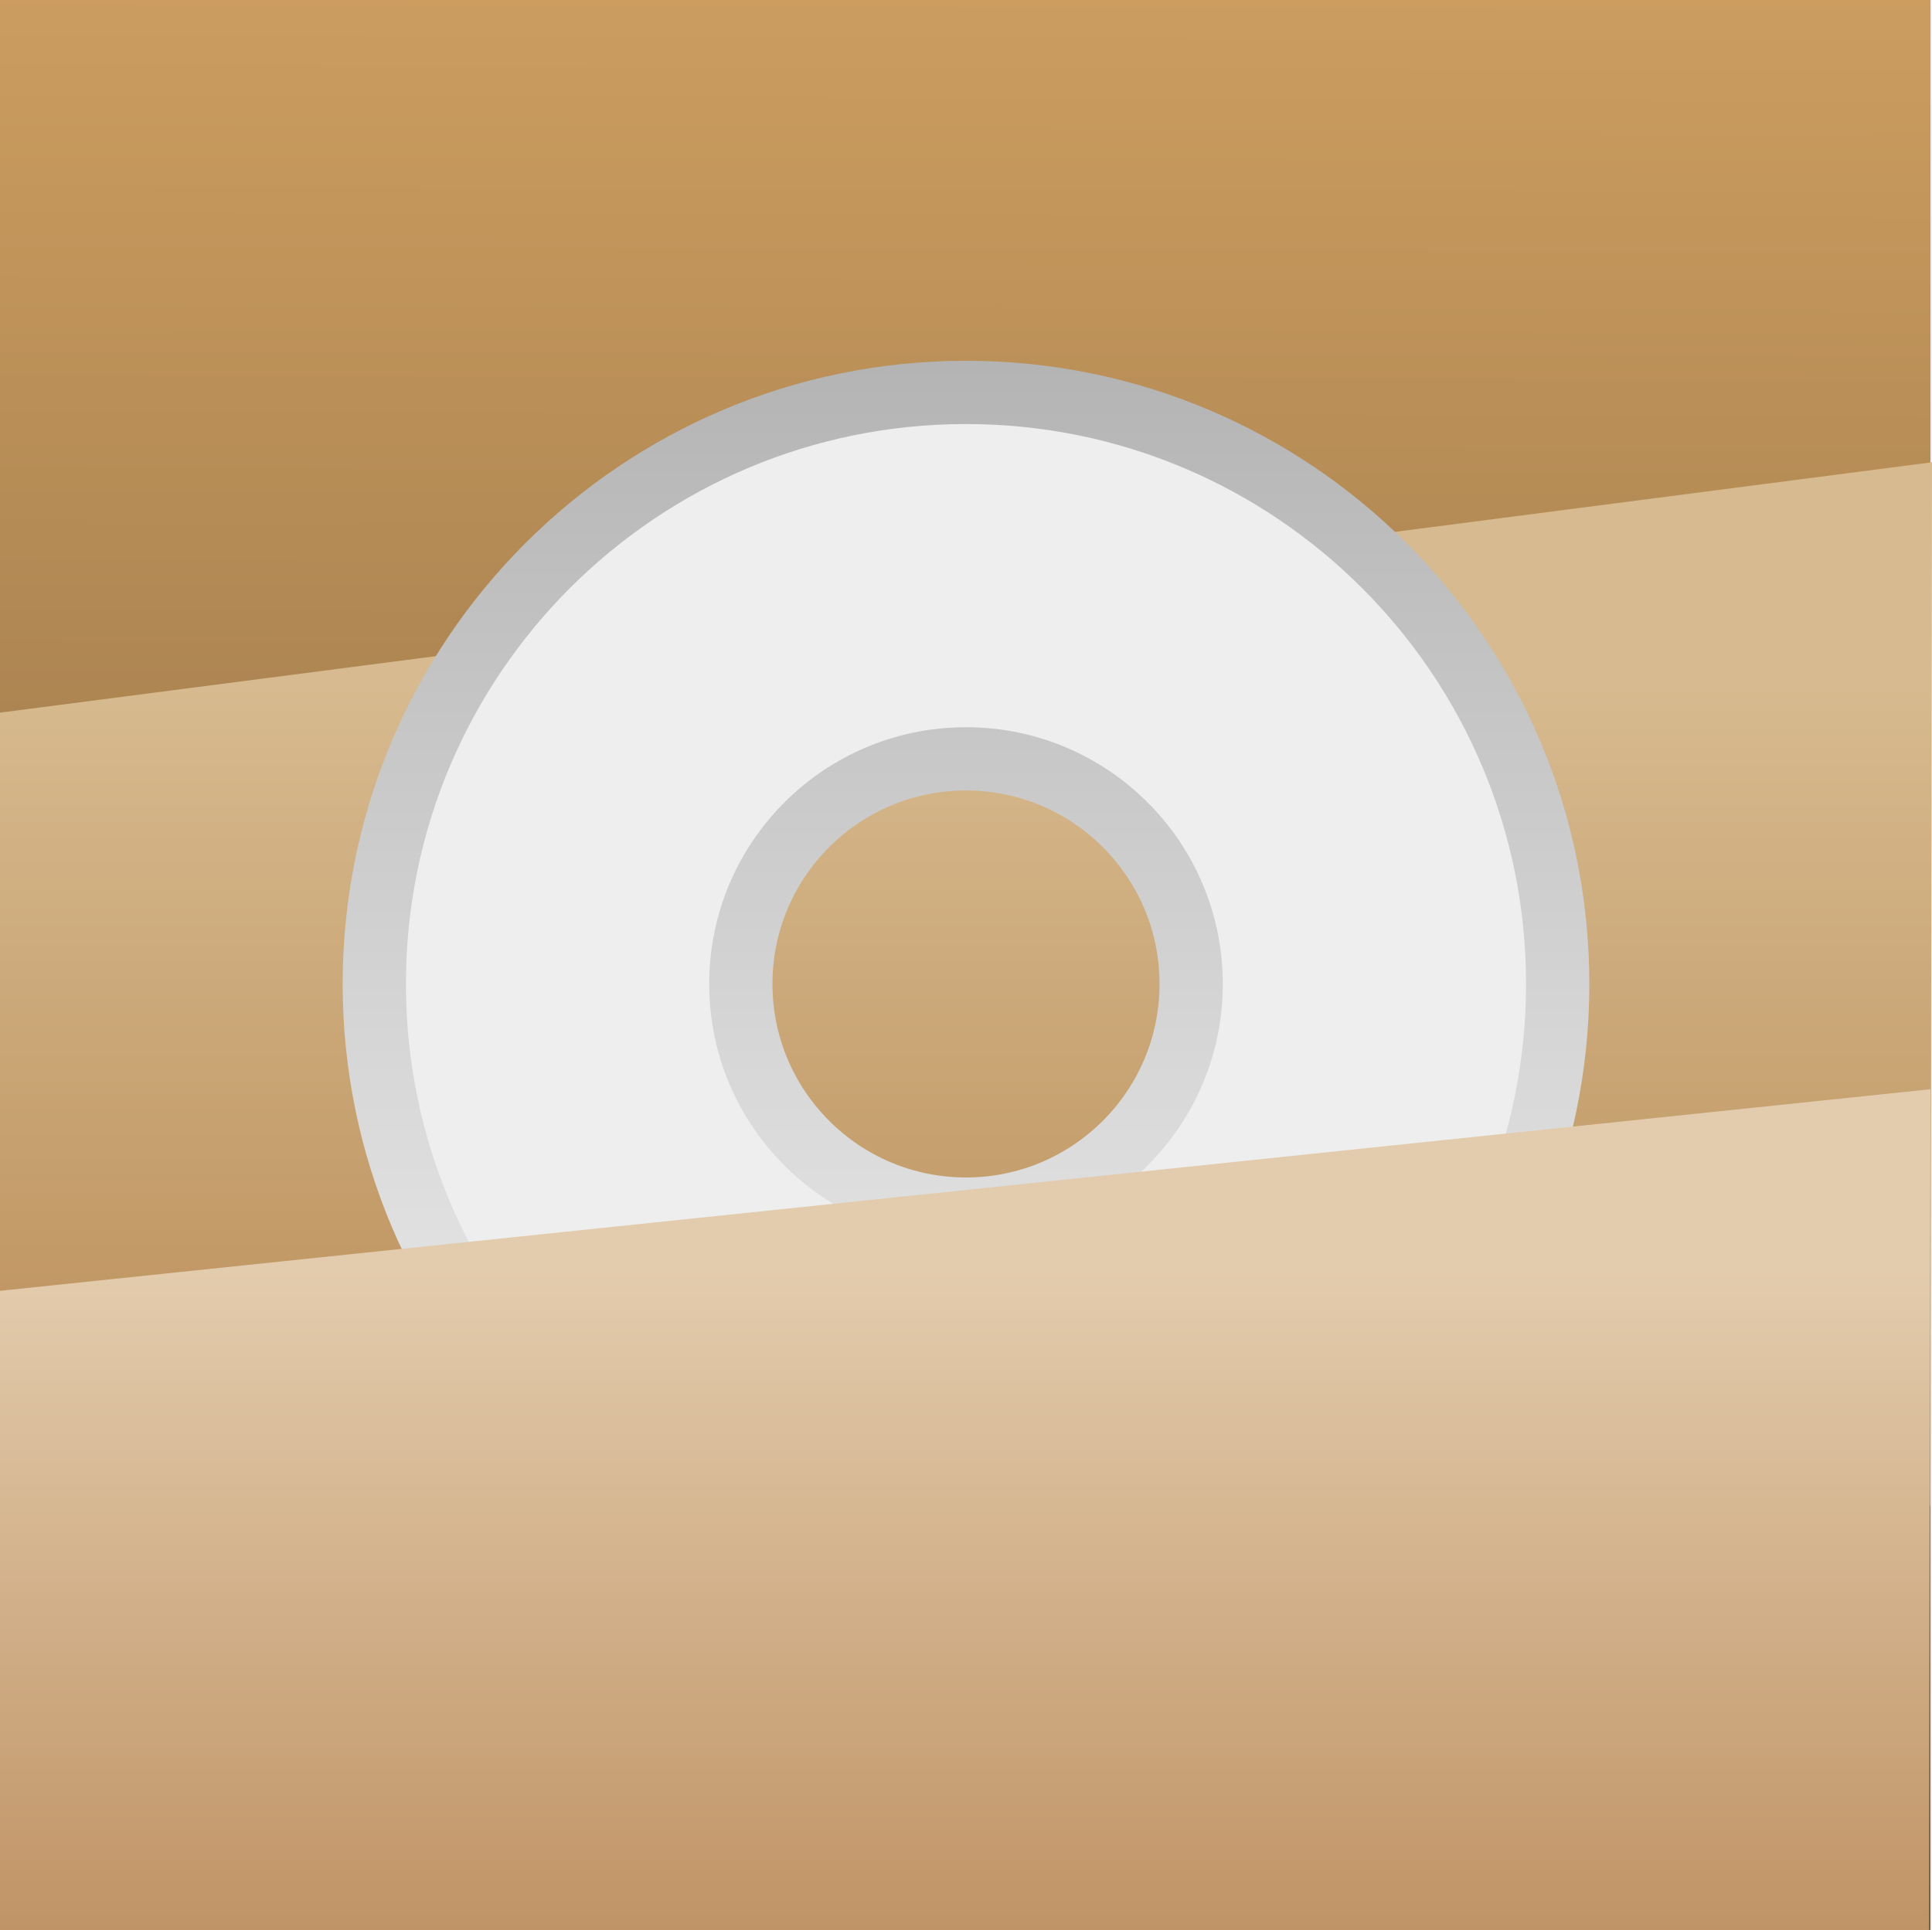
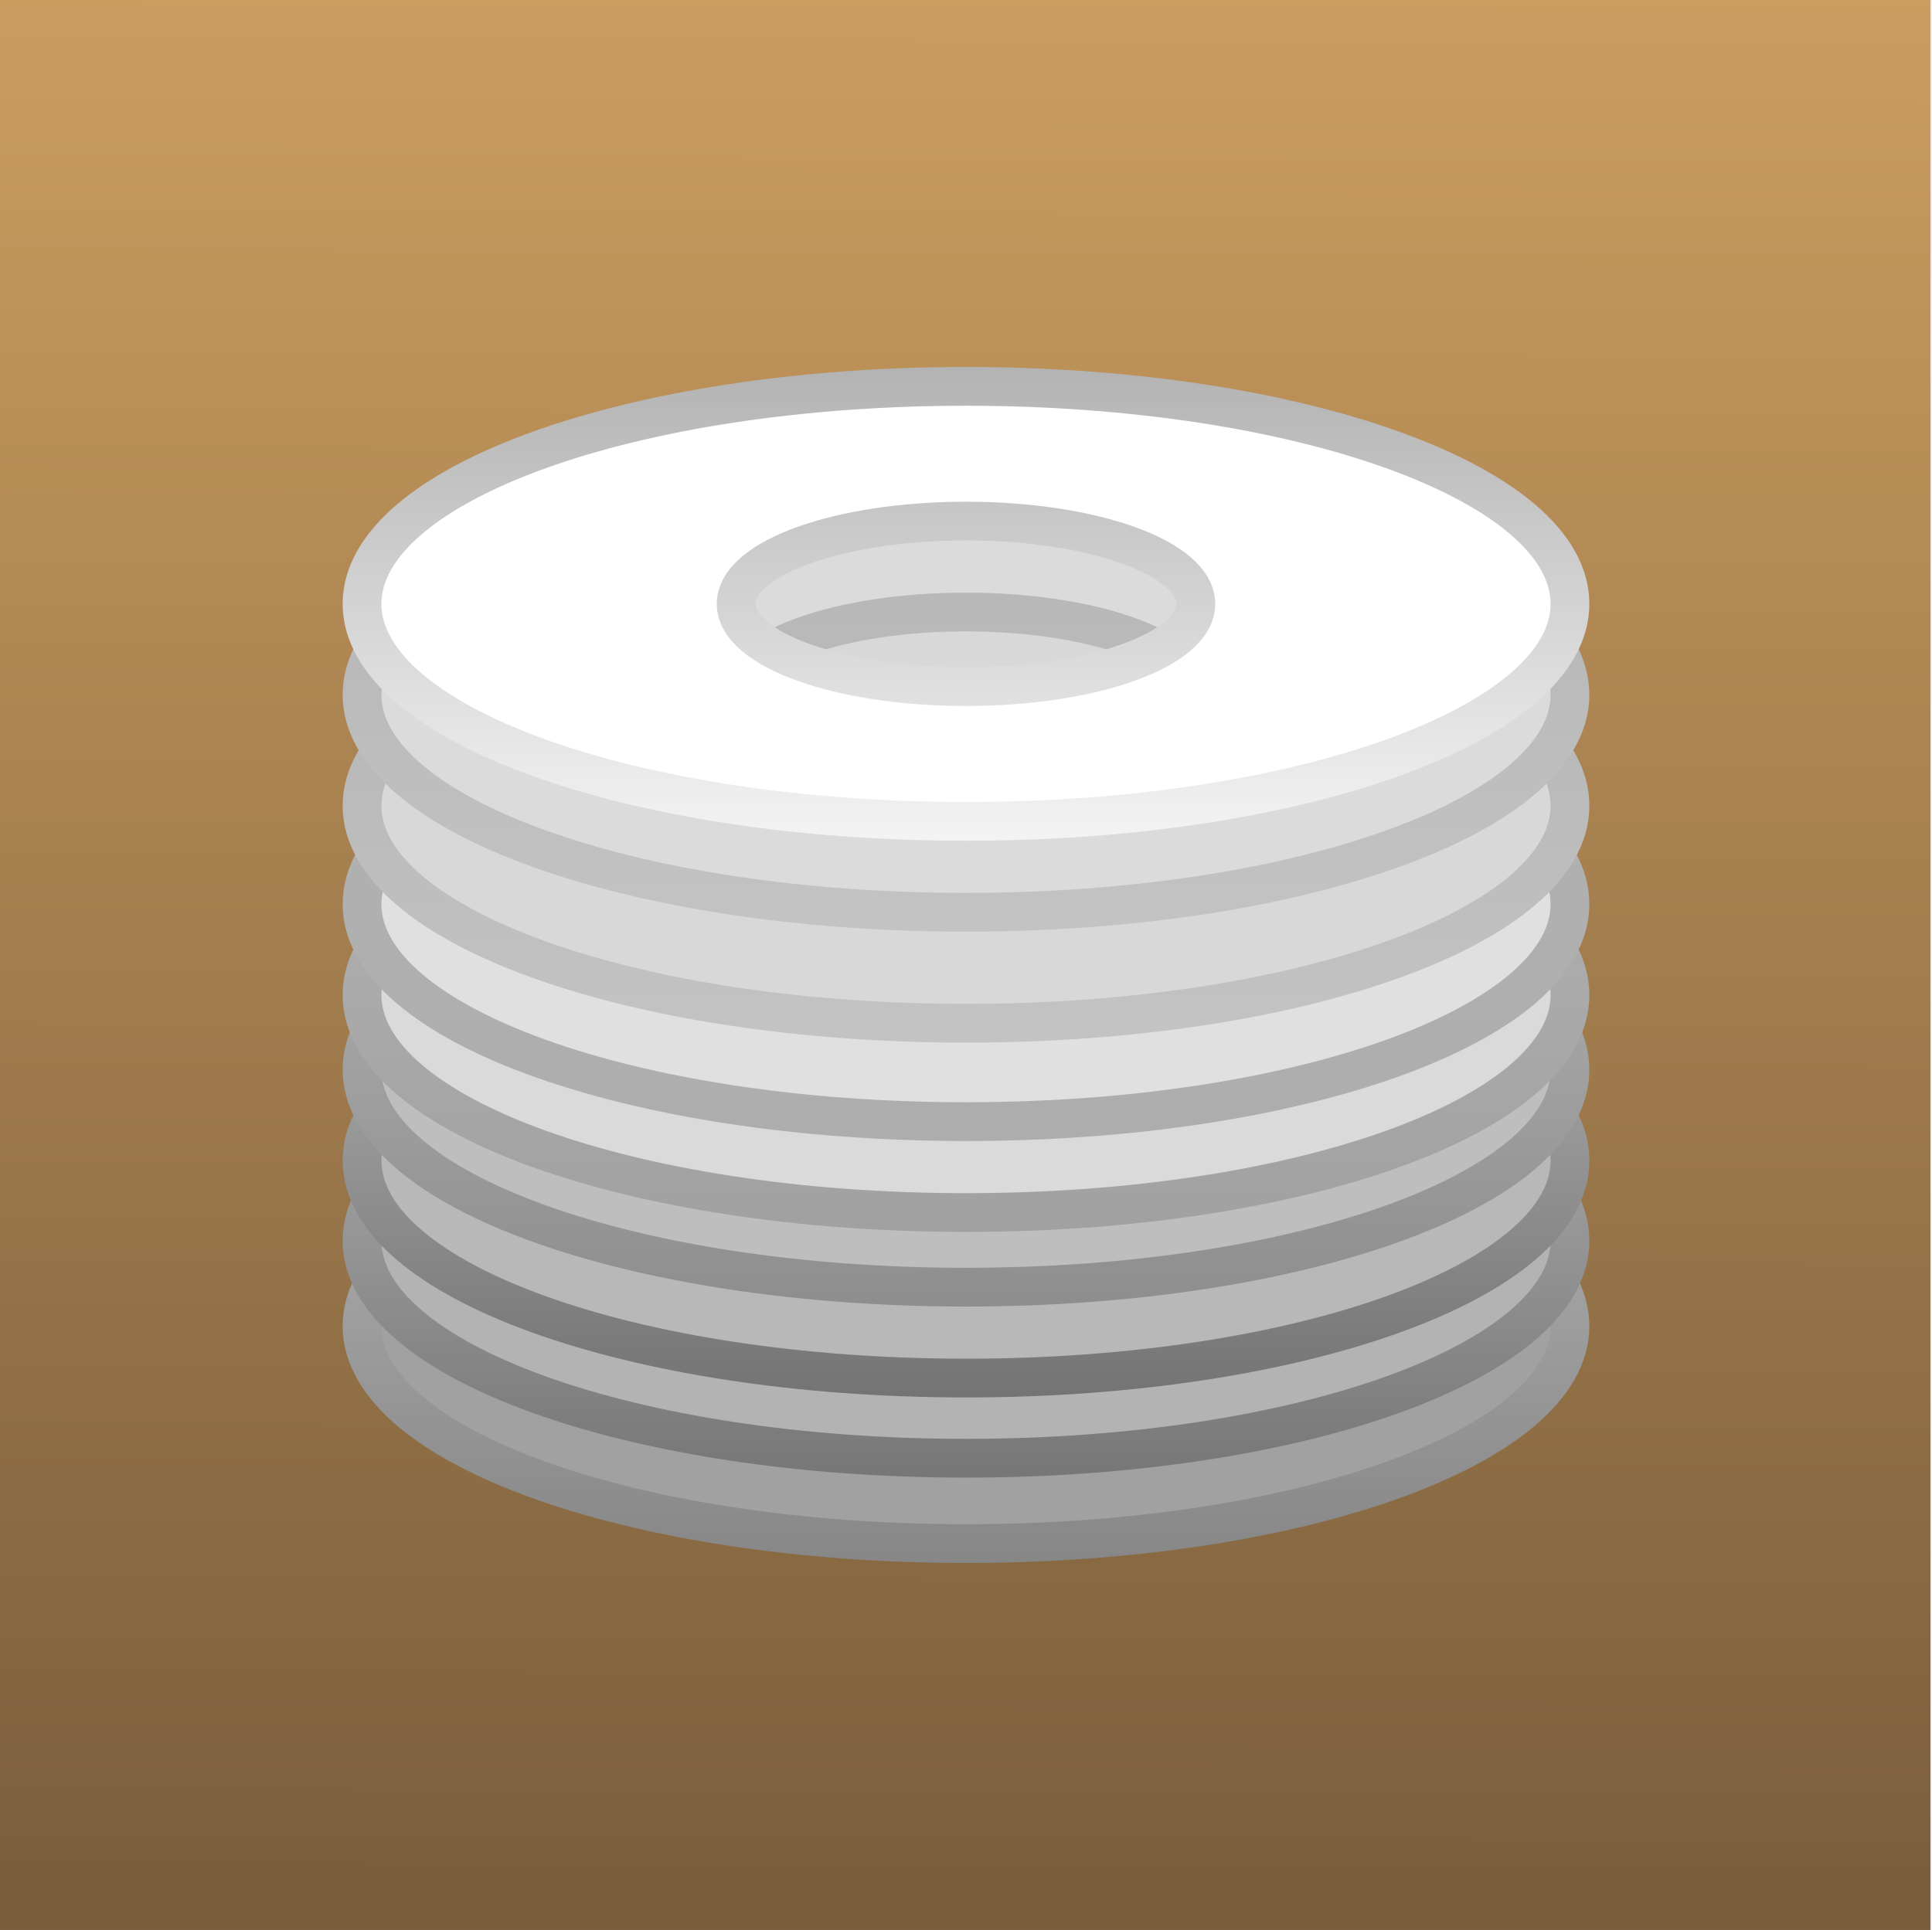
<svg xmlns="http://www.w3.org/2000/svg" xmlns:xlink="http://www.w3.org/1999/xlink" width="123.538mm" height="123.438mm" viewBox="0 0 123.538 123.438" version="1.1" id="svg5">
  <defs id="defs2">
-     <linearGradient id="linearGradient3585">
-       <stop style="stop-color:#e3ccad;stop-opacity:1;" offset="0" id="stop3581" />
-       <stop style="stop-color:#c09466;stop-opacity:1;" offset="1" id="stop3583" />
+     <linearGradient id="linearGradient4661">
+       <stop style="stop-color:#b3b3b3;stop-opacity:1;" offset="0" id="stop4657" />
+       <stop style="stop-color:#747474;stop-opacity:1;" offset="1" id="stop4659" />
    </linearGradient>
-     <linearGradient id="linearGradient2450">
-       <stop style="stop-color:#d7ba8f;stop-opacity:1;" offset="0" id="stop2446" />
-       <stop style="stop-color:#b98c56;stop-opacity:1;" offset="1" id="stop2448" />
+     <linearGradient id="linearGradient4655">
+       <stop style="stop-color:#b3b3b3;stop-opacity:1;" offset="0" id="stop4651" />
+       <stop style="stop-color:#8e8e8e;stop-opacity:1;" offset="1" id="stop4653" />
+     </linearGradient>
+     <linearGradient id="linearGradient4649">
+       <stop style="stop-color:#b3b3b3;stop-opacity:1;" offset="0" id="stop4645" />
+       <stop style="stop-color:#a1a1a1;stop-opacity:1;" offset="1" id="stop4647" />
+     </linearGradient>
+     <linearGradient id="linearGradient4643">
+       <stop style="stop-color:#b3b3b3;stop-opacity:1;" offset="0" id="stop4639" />
+       <stop style="stop-color:#adadad;stop-opacity:1;" offset="1" id="stop4641" />
+     </linearGradient>
+     <linearGradient id="linearGradient4637">
+       <stop style="stop-color:#b3b3b3;stop-opacity:1;" offset="0" id="stop4633" />
+       <stop style="stop-color:#c3c3c3;stop-opacity:1;" offset="1" id="stop4635" />
+     </linearGradient>
+     <linearGradient id="linearGradient4631">
+       <stop style="stop-color:#b3b3b3;stop-opacity:1;" offset="0" id="stop4627" />
+       <stop style="stop-color:#c3c3c3;stop-opacity:1;" offset="1" id="stop4629" />
+     </linearGradient>
+     <linearGradient id="linearGradient4497">
+       <stop style="stop-color:#b3b3b3;stop-opacity:1;" offset="0" id="stop4493" />
+       <stop style="stop-color:#878787;stop-opacity:1;" offset="1" id="stop4495" />
+     </linearGradient>
+     <linearGradient id="linearGradient4491">
+       <stop style="stop-color:#b3b3b3;stop-opacity:1;" offset="0" id="stop4487" />
+       <stop style="stop-color:#777777;stop-opacity:1;" offset="1" id="stop4489" />
    </linearGradient>
    <linearGradient id="linearGradient904">
      <stop style="stop-color:#b3b3b3;stop-opacity:1;" offset="0" id="stop900" />
      <stop style="stop-color:#f3f3f3;stop-opacity:1;" offset="1" id="stop902" />
    </linearGradient>
    <linearGradient id="linearGradient19652">
      <stop style="stop-color:#d0a061;stop-opacity:1;" offset="0" id="stop19648" />
      <stop style="stop-color:#7a5e3c;stop-opacity:1;" offset="1" id="stop19650" />
    </linearGradient>
    <linearGradient xlink:href="#linearGradient19652" id="linearGradient19654" x1="90.111" y1="49.973" x2="89.751" y2="176.987" gradientUnits="userSpaceOnUse" gradientTransform="matrix(1.005538,0,0,1.005538,-0.1440051,-0.9912912)" />
-     <linearGradient xlink:href="#linearGradient904" id="linearGradient906" x1="87.946" y1="68.741" x2="87.946" y2="165.296" gradientUnits="userSpaceOnUse" gradientTransform="matrix(0.8429963,0,0,0.8429963,13.78051,19.62701)" />
-     <linearGradient xlink:href="#linearGradient3585" id="linearGradient2684" gradientUnits="userSpaceOnUse" gradientTransform="matrix(1,0,0,0.7801274,-0.09992425,39.35649)" x1="87.722" y1="124.732" x2="87.722" y2="178.997" />
-     <linearGradient xlink:href="#linearGradient2450" id="linearGradient3578" gradientUnits="userSpaceOnUse" gradientTransform="matrix(1,0,0,0.9681544,-2e-6,-21.43807)" x1="87.722" y1="124.732" x2="87.722" y2="178.997" />
+     <linearGradient xlink:href="#linearGradient4497" id="linearGradient906" x1="87.946" y1="68.741" x2="87.946" y2="165.296" gradientUnits="userSpaceOnUse" gradientTransform="matrix(0.8604594,0,0,0.3099455,12.24775,97.3419)" />
+     <linearGradient xlink:href="#linearGradient4491" id="linearGradient4470" gradientUnits="userSpaceOnUse" gradientTransform="matrix(0.8604594,0,0,0.3099455,12.24775,91.88121)" x1="87.946" y1="68.741" x2="87.946" y2="165.296" />
+     <linearGradient xlink:href="#linearGradient4649" id="linearGradient4484" gradientUnits="userSpaceOnUse" gradientTransform="matrix(0.8604594,0,0,0.3099455,12.24775,76.16695)" x1="87.946" y1="68.741" x2="87.946" y2="165.296" />
+     <linearGradient xlink:href="#linearGradient4661" id="linearGradient4532" gradientUnits="userSpaceOnUse" gradientTransform="matrix(0.8604594,0,0,0.3099455,12.24774,86.75442)" x1="87.946" y1="68.741" x2="87.946" y2="165.296" />
+     <linearGradient xlink:href="#linearGradient4655" id="linearGradient4546" gradientUnits="userSpaceOnUse" gradientTransform="matrix(0.8604594,0,0,0.3099455,12.24774,80.94016)" x1="87.946" y1="68.741" x2="87.946" y2="165.296" />
+     <linearGradient xlink:href="#linearGradient4643" id="linearGradient4582" gradientUnits="userSpaceOnUse" gradientTransform="matrix(0.8604594,0,0,0.3099455,12.24775,70.35269)" x1="87.946" y1="68.741" x2="87.946" y2="165.296" />
+     <linearGradient xlink:href="#linearGradient4637" id="linearGradient4596" gradientUnits="userSpaceOnUse" gradientTransform="matrix(0.8604594,0,0,0.3099455,12.24775,64.05974)" x1="87.946" y1="68.741" x2="87.946" y2="165.296" />
+     <linearGradient xlink:href="#linearGradient4631" id="linearGradient4610" gradientUnits="userSpaceOnUse" gradientTransform="matrix(0.8604594,0,0,0.3099455,12.24775,56.96256)" x1="87.946" y1="68.741" x2="87.946" y2="165.296" />
+     <linearGradient xlink:href="#linearGradient904" id="linearGradient4624" gradientUnits="userSpaceOnUse" gradientTransform="matrix(0.8604594,0,0,0.3099455,12.24775,51.14831)" x1="87.946" y1="68.741" x2="87.946" y2="165.296" />
  </defs>
  <g id="layer1" transform="translate(-26.00291,-55.55903)">
    <rect style="fill:url(#linearGradient19654);fill-opacity:1;stroke:none;stroke-width:8.044;stroke-linecap:round;stroke-linejoin:round" id="rect3643" width="123.438" height="123.438" x="26.003" y="55.559" />
-     <path style="fill:url(#linearGradient3578);fill-opacity:1;stroke:none;stroke-width:0.26px;stroke-linecap:butt;stroke-linejoin:miter;stroke-opacity:1" d="M 26.003,101.138 149.541,85.125 149.441,151.859 H 26.003 Z" id="path2444-7-8" />
-     <path id="path1000" style="opacity:1;fill:#eeeeee;fill-opacity:1;stroke:url(#linearGradient906);stroke-width:4.046;stroke-linecap:round;stroke-linejoin:round;stroke-dasharray:none;stroke-opacity:1" d="M 87.772,80.657 A 37.835,37.835 0 0 0 49.937,118.492 37.835,37.835 0 0 0 87.772,156.327 37.835,37.835 0 0 0 125.607,118.492 37.835,37.835 0 0 0 87.772,80.657 Z m 0,23.436 A 14.398,14.398 0 0 1 102.17,118.492 14.398,14.398 0 0 1 87.772,132.89 14.398,14.398 0 0 1 73.374,118.492 14.398,14.398 0 0 1 87.772,104.094 Z" />
-     <path style="fill:url(#linearGradient2684);fill-opacity:1;stroke:none;stroke-width:0.234px;stroke-linecap:butt;stroke-linejoin:miter;stroke-opacity:1" d="m 25.903,138.127 123.538,-12.903 -0.1,53.773 H 25.903 Z" id="path2444-7" />
+     <g id="g4672" transform="translate(0,6.683035)">
+       <path id="path1000" style="opacity:1;fill:#a1a1a1;fill-opacity:1;stroke:url(#linearGradient906);stroke-width:2.479;stroke-linecap:round;stroke-linejoin:round;stroke-dasharray:none;stroke-opacity:1" d="M 87.772,119.781 A 38.619,13.911 0 0 0 49.153,133.692 38.619,13.911 0 0 0 87.772,147.602 38.619,13.911 0 0 0 126.39,133.692 38.619,13.911 0 0 0 87.772,119.781 Z m 0,8.617 a 14.696,5.294 0 0 1 14.696,5.294 14.696,5.294 0 0 1 -14.696,5.294 14.696,5.294 0 0 1 -14.696,-5.294 14.696,5.294 0 0 1 14.696,-5.294 z" />
+       <path id="path1000-8" style="opacity:1;fill:#b3b3b3;fill-opacity:1;stroke:url(#linearGradient4470);stroke-width:2.479;stroke-linecap:round;stroke-linejoin:round;stroke-dasharray:none;stroke-opacity:1" d="m 87.772,114.32 a 38.619,13.911 0 0 0 -38.619,13.911 38.619,13.911 0 0 0 38.619,13.911 38.619,13.911 0 0 0 38.619,-13.911 38.619,13.911 0 0 0 -38.619,-13.911 z m 0,8.617 a 14.696,5.294 0 0 1 14.696,5.294 14.696,5.294 0 0 1 -14.696,5.294 14.696,5.294 0 0 1 -14.696,-5.294 14.696,5.294 0 0 1 14.696,-5.294 z" />
+       <path id="path1000-8-3" style="opacity:1;fill:#b8b8b8;fill-opacity:1;stroke:url(#linearGradient4532);stroke-width:2.479;stroke-linecap:round;stroke-linejoin:round;stroke-dasharray:none;stroke-opacity:1" d="m 87.772,109.193 a 38.619,13.911 0 0 0 -38.619,13.911 38.619,13.911 0 0 0 38.619,13.911 38.619,13.911 0 0 0 38.619,-13.911 38.619,13.911 0 0 0 -38.619,-13.911 z m 0,8.617 a 14.696,5.294 0 0 1 14.696,5.294 14.696,5.294 0 0 1 -14.696,5.294 14.696,5.294 0 0 1 -14.696,-5.294 14.696,5.294 0 0 1 14.696,-5.294 z" />
+       <path id="path1000-8-9" style="opacity:1;fill:#bebebe;fill-opacity:1;stroke:url(#linearGradient4546);stroke-width:2.479;stroke-linecap:round;stroke-linejoin:round;stroke-dasharray:none;stroke-opacity:1" d="m 87.772,103.379 a 38.619,13.911 0 0 0 -38.619,13.911 38.619,13.911 0 0 0 38.619,13.911 38.619,13.911 0 0 0 38.619,-13.911 38.619,13.911 0 0 0 -38.619,-13.911 z m 0,8.617 a 14.696,5.294 0 0 1 14.696,5.294 14.696,5.294 0 0 1 -14.696,5.294 14.696,5.294 0 0 1 -14.696,-5.294 14.696,5.294 0 0 1 14.696,-5.294 z" />
+       <path id="path1000-81" style="opacity:1;fill:#dadada;fill-opacity:1;stroke:url(#linearGradient4484);stroke-width:2.479;stroke-linecap:round;stroke-linejoin:round;stroke-dasharray:none;stroke-opacity:1" d="m 87.772,98.606 a 38.619,13.911 0 0 0 -38.619,13.911 38.619,13.911 0 0 0 38.619,13.911 38.619,13.911 0 0 0 38.619,-13.911 38.619,13.911 0 0 0 -38.619,-13.911 z m 0,8.617 a 14.696,5.294 0 0 1 14.696,5.294 14.696,5.294 0 0 1 -14.696,5.294 14.696,5.294 0 0 1 -14.696,-5.294 14.696,5.294 0 0 1 14.696,-5.294 z" />
+       <path id="path1000-81-9" style="opacity:1;fill:#e0e0e0;fill-opacity:1;stroke:url(#linearGradient4582);stroke-width:2.479;stroke-linecap:round;stroke-linejoin:round;stroke-dasharray:none;stroke-opacity:1" d="M 87.772,92.792 A 38.619,13.911 0 0 0 49.153,106.702 38.619,13.911 0 0 0 87.772,120.613 38.619,13.911 0 0 0 126.39,106.702 38.619,13.911 0 0 0 87.772,92.792 Z m 0,8.617 a 14.696,5.294 0 0 1 14.696,5.294 14.696,5.294 0 0 1 -14.696,5.294 14.696,5.294 0 0 1 -14.696,-5.294 14.696,5.294 0 0 1 14.696,-5.294 z" />
+       <path id="path1000-81-5" style="opacity:1;fill:#d8d8d8;fill-opacity:1;stroke:url(#linearGradient4596);stroke-width:2.479;stroke-linecap:round;stroke-linejoin:round;stroke-dasharray:none;stroke-opacity:1" d="m 87.772,86.499 a 38.619,13.911 0 0 0 -38.619,13.911 38.619,13.911 0 0 0 38.619,13.911 38.619,13.911 0 0 0 38.619,-13.911 38.619,13.911 0 0 0 -38.619,-13.911 z m 0,8.617 a 14.696,5.294 0 0 1 14.696,5.294 14.696,5.294 0 0 1 -14.696,5.294 14.696,5.294 0 0 1 -14.696,-5.294 14.696,5.294 0 0 1 14.696,-5.294 z" />
+       <path id="path1000-81-1" style="opacity:1;fill:#dbdbdb;fill-opacity:1;stroke:url(#linearGradient4610);stroke-width:2.479;stroke-linecap:round;stroke-linejoin:round;stroke-dasharray:none;stroke-opacity:1" d="M 87.772,79.402 A 38.619,13.911 0 0 0 49.153,93.312 38.619,13.911 0 0 0 87.772,107.223 38.619,13.911 0 0 0 126.39,93.312 38.619,13.911 0 0 0 87.772,79.402 Z m 0,8.617 a 14.696,5.294 0 0 1 14.696,5.294 14.696,5.294 0 0 1 -14.696,5.294 14.696,5.294 0 0 1 -14.696,-5.294 14.696,5.294 0 0 1 14.696,-5.294 z" />
+       <path id="path1000-81-3" style="opacity:1;fill:#ffffff;fill-opacity:1;stroke:url(#linearGradient4624);stroke-width:2.479;stroke-linecap:round;stroke-linejoin:round;stroke-dasharray:none;stroke-opacity:1" d="M 87.772,73.587 A 38.619,13.911 0 0 0 49.153,87.498 38.619,13.911 0 0 0 87.772,101.409 38.619,13.911 0 0 0 126.39,87.498 38.619,13.911 0 0 0 87.772,73.587 Z m 0,8.617 a 14.696,5.294 0 0 1 14.696,5.294 14.696,5.294 0 0 1 -14.696,5.294 14.696,5.294 0 0 1 -14.696,-5.294 14.696,5.294 0 0 1 14.696,-5.294 z" />
+     </g>
  </g>
</svg>
